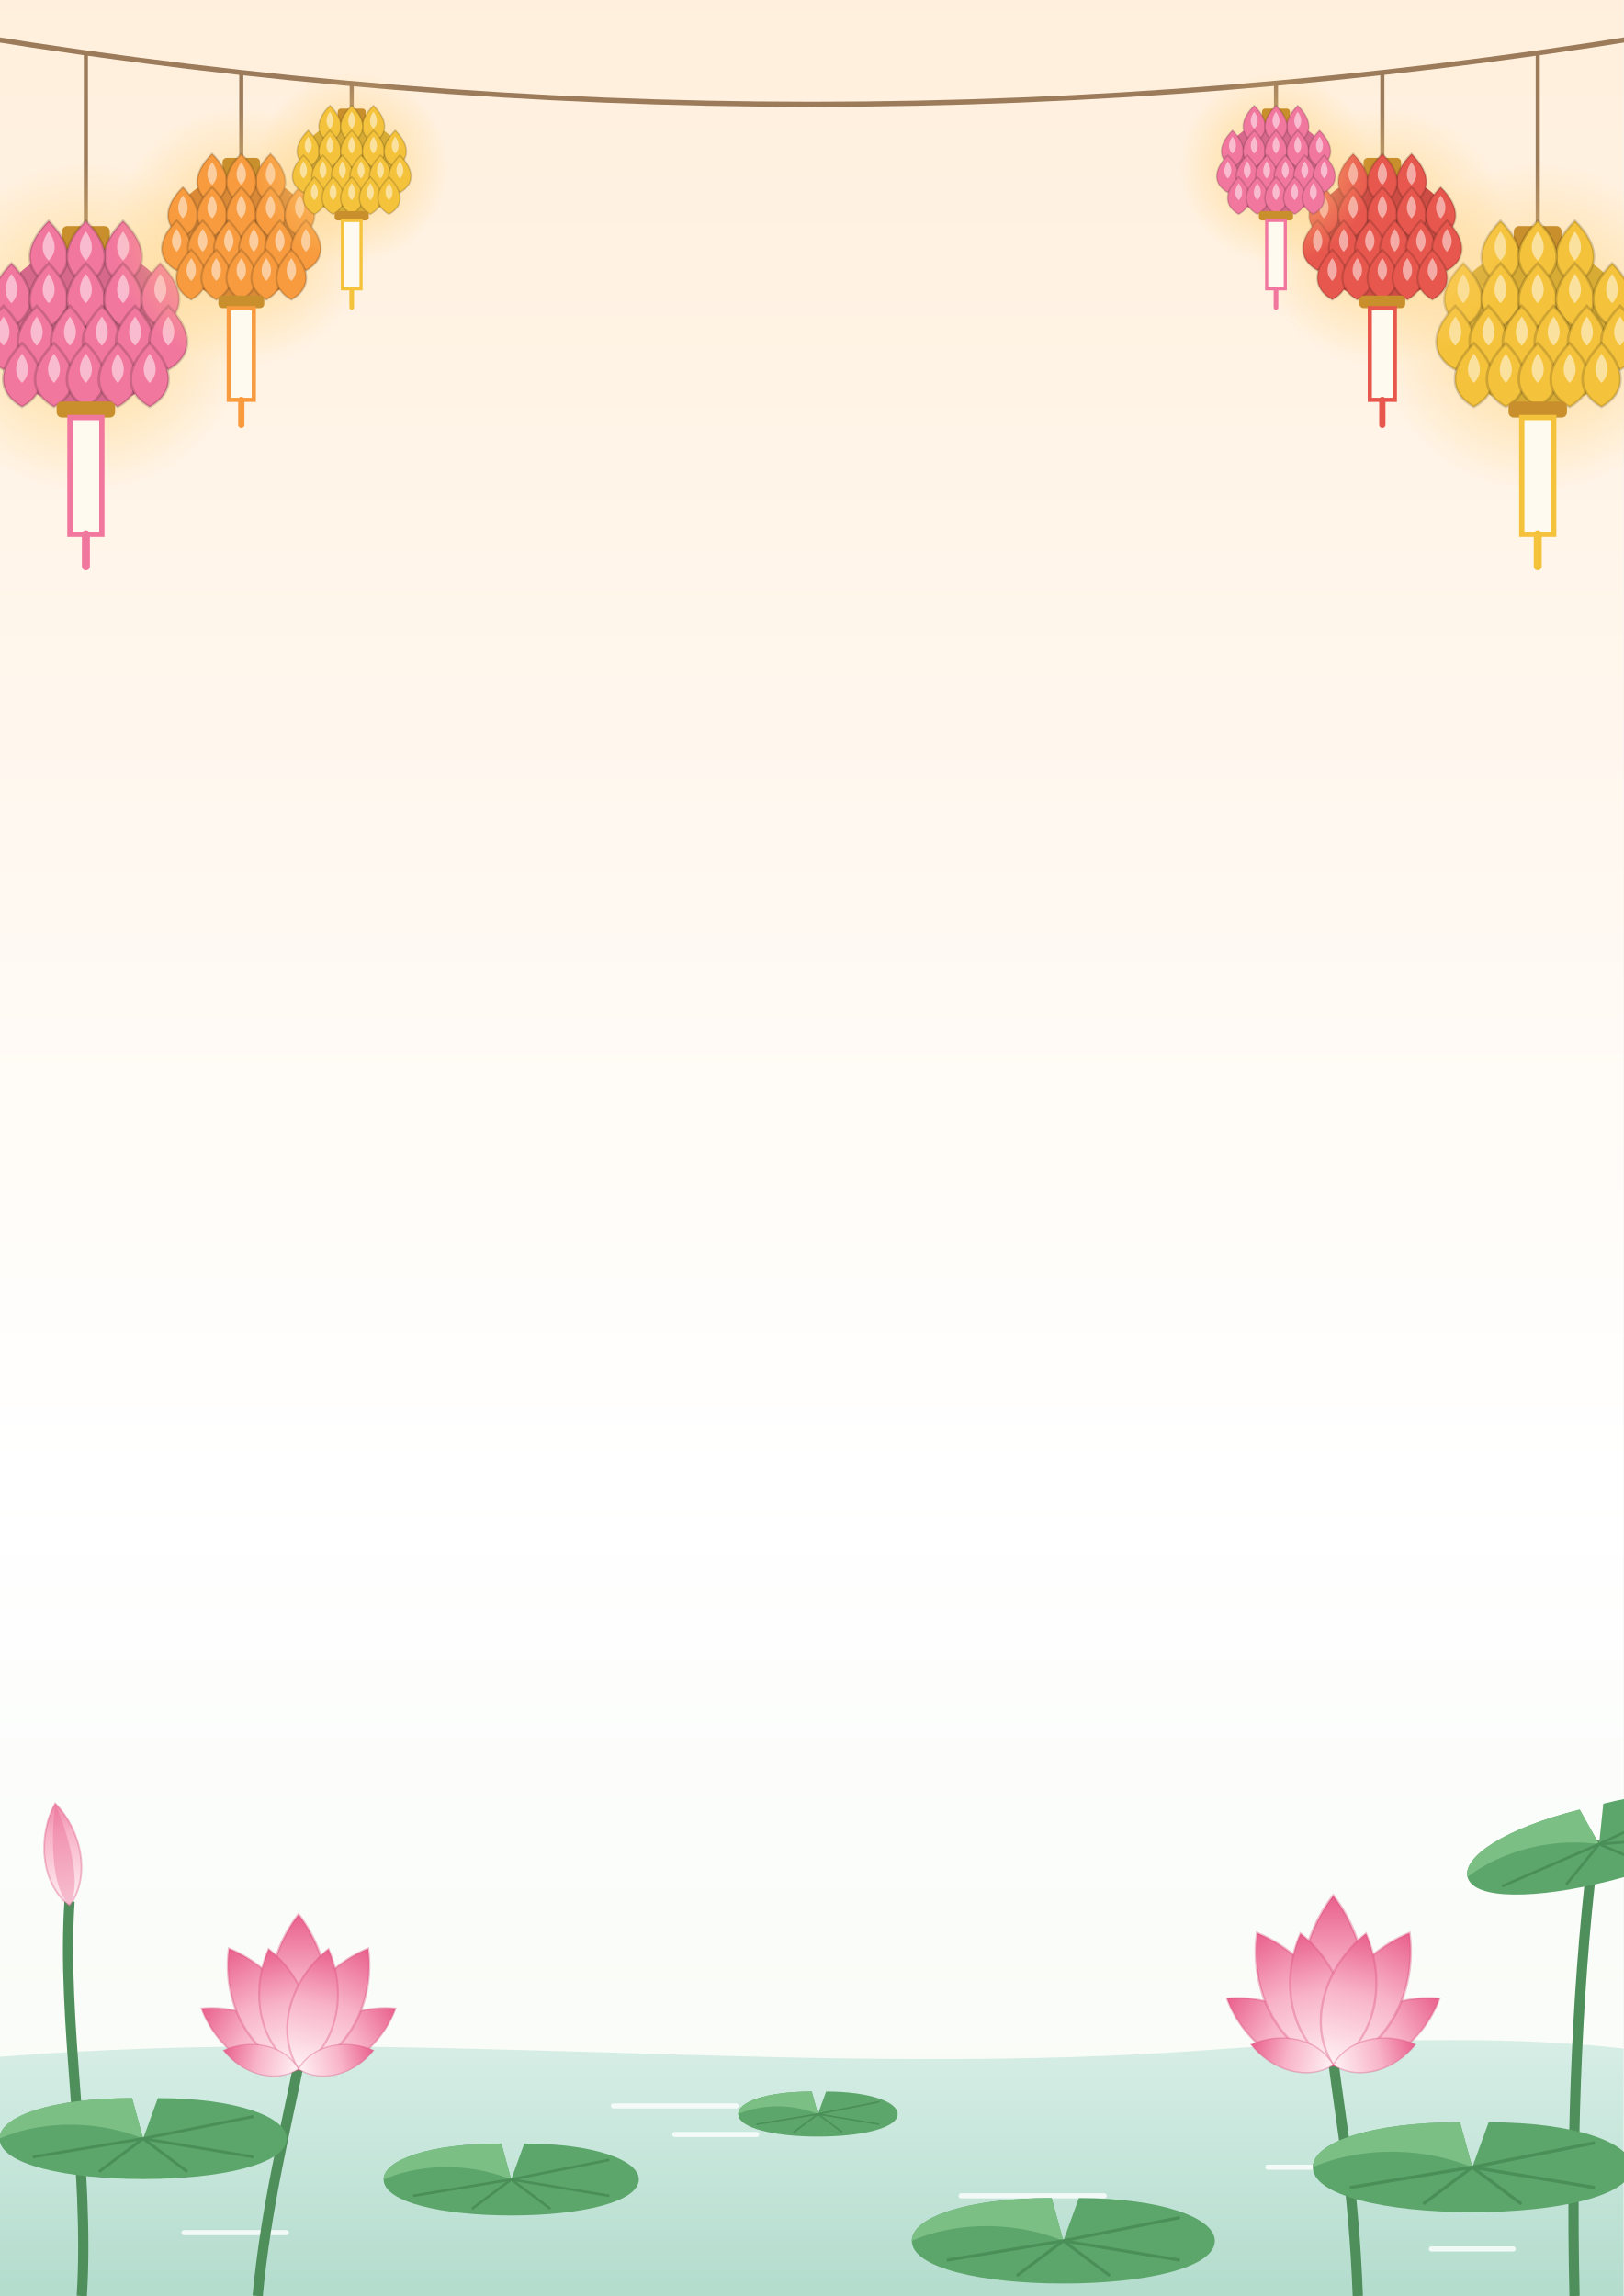
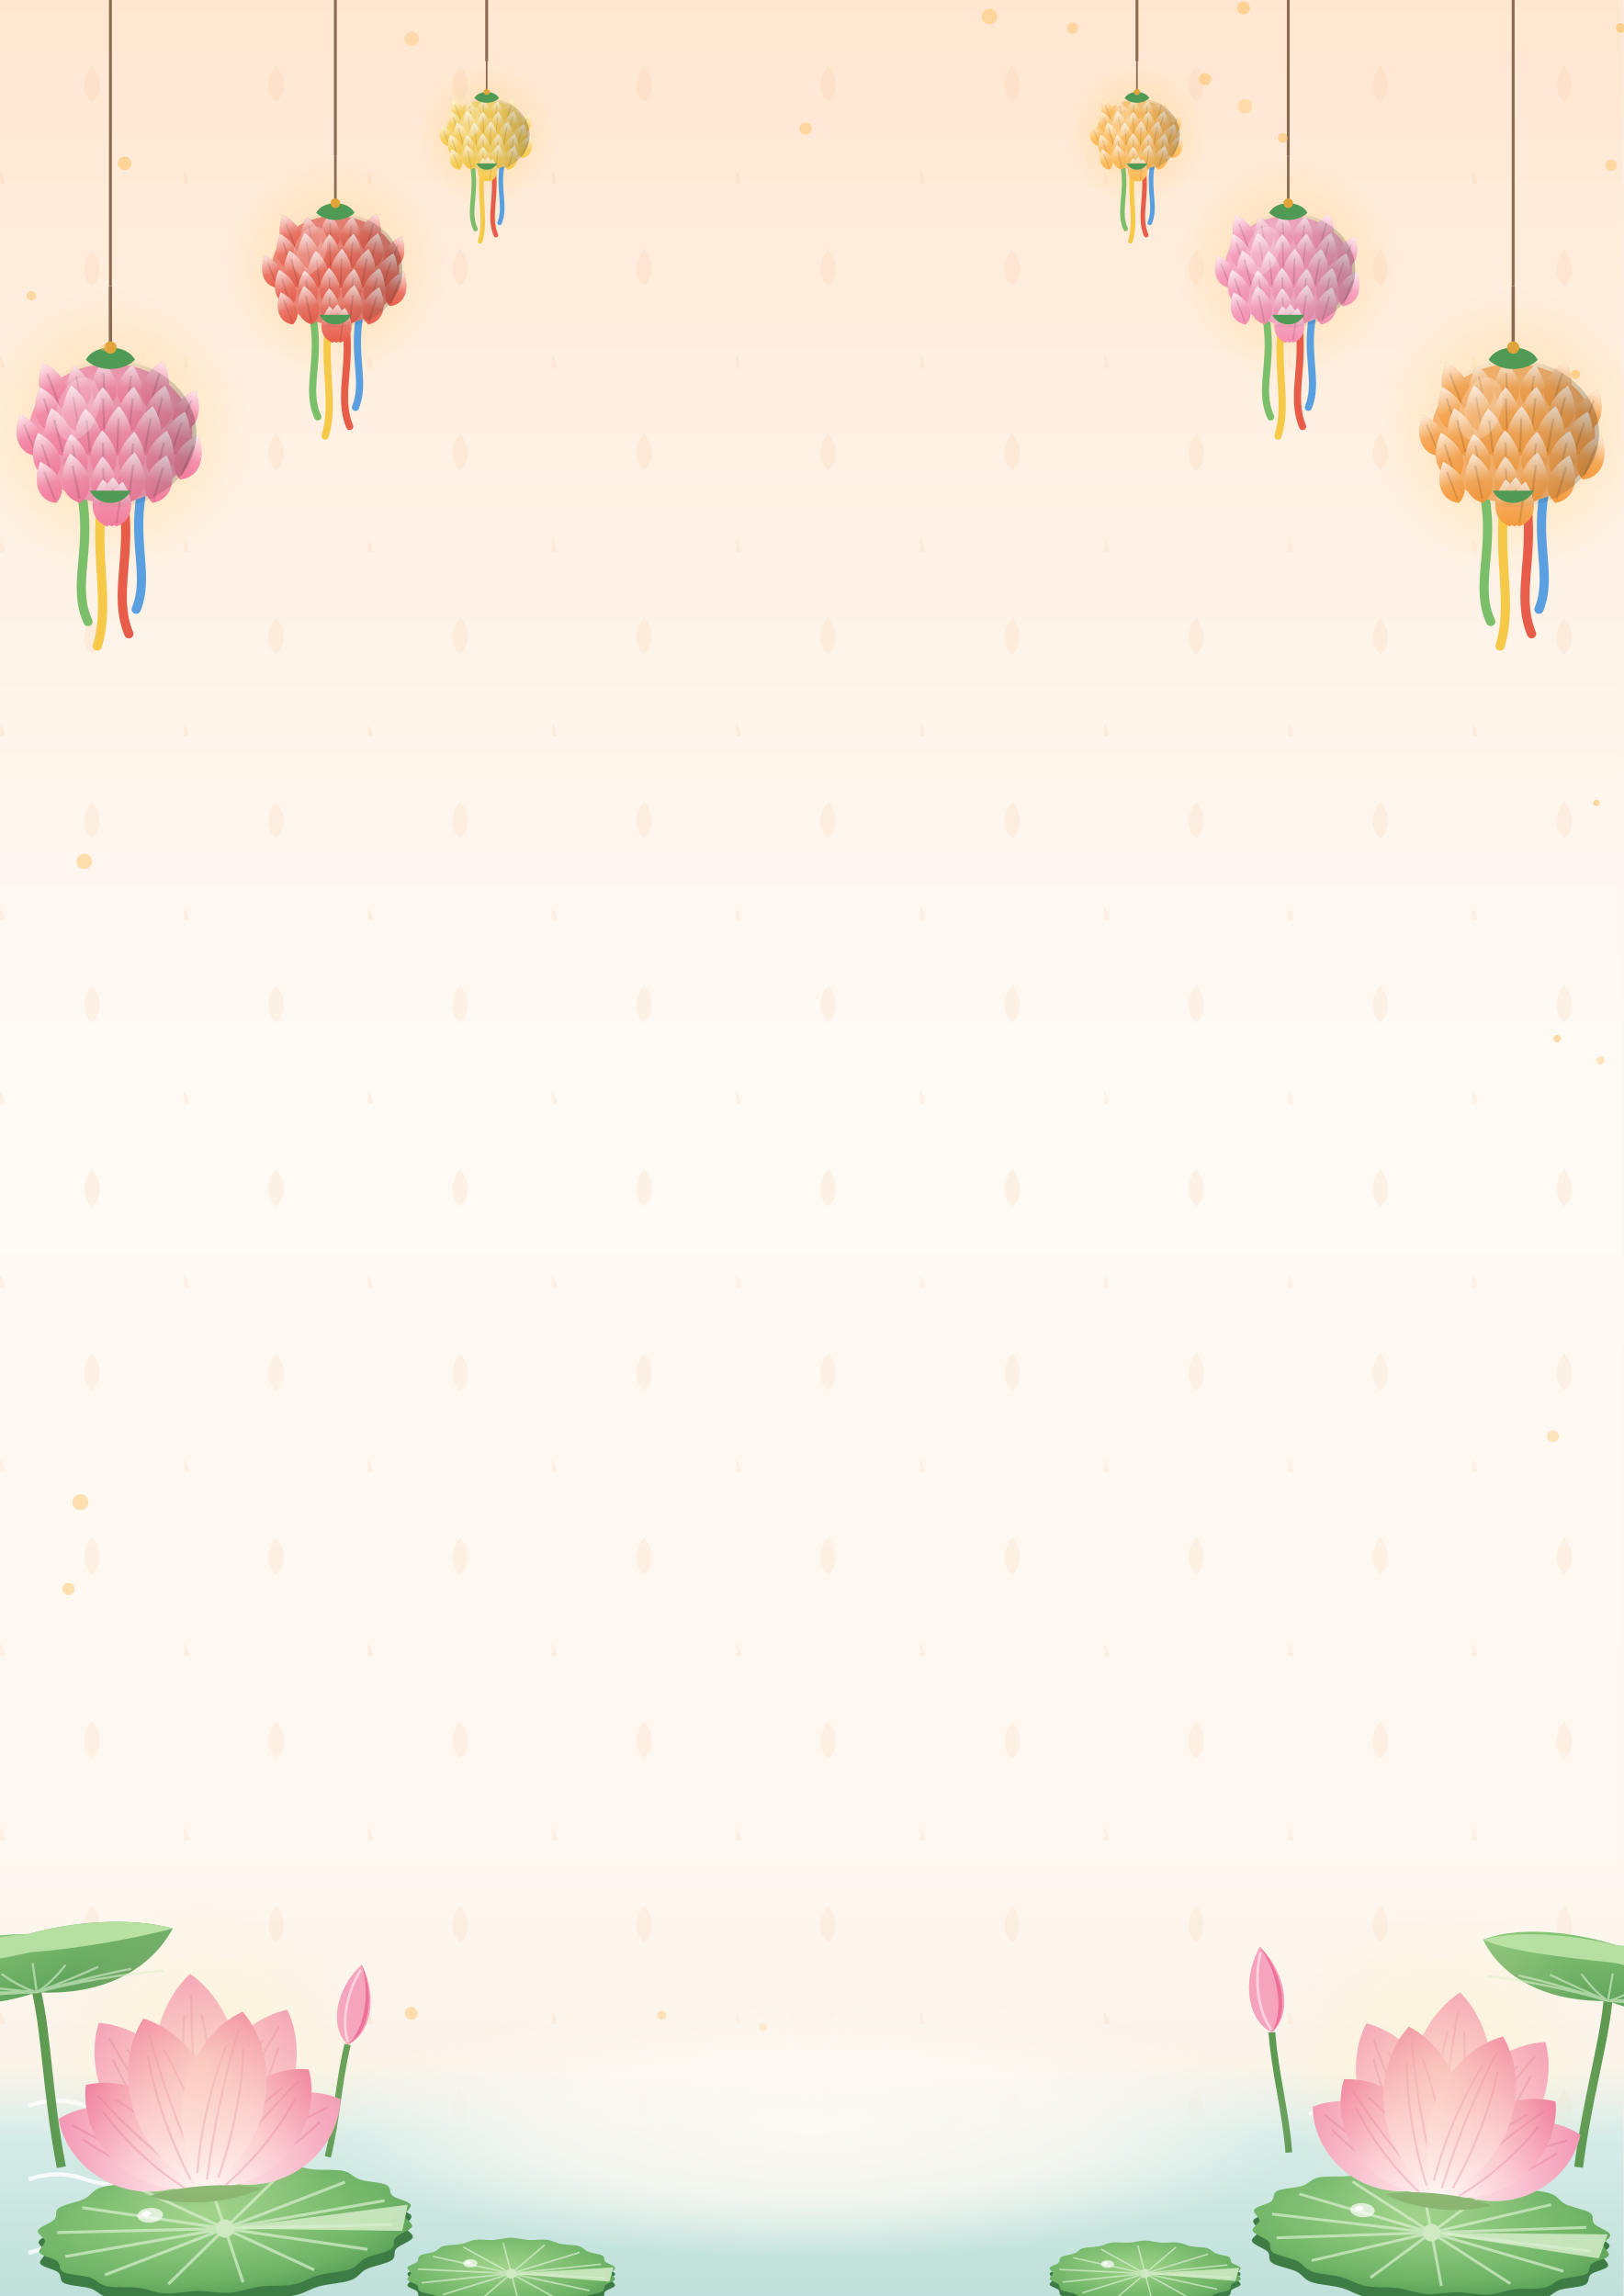
<svg xmlns="http://www.w3.org/2000/svg" viewBox="0 0 794 1123" width="794" height="1123">
+   <rect width="794" height="1123" fill="#fff6ec" />
  <defs>
    <linearGradient id="buddha-bg" x1="0" y1="0" x2="0" y2="1">
-       <stop offset="0" stop-color="#ffefdc" />
-       <stop offset="0.36" stop-color="#fff8f0" />
-       <stop offset="0.64" stop-color="#ffffff" />
-       <stop offset="1" stop-color="#f6faf4" />
-     </linearGradient>
-     <linearGradient id="buddha-water" x1="0" y1="0" x2="0" y2="1">
-       <stop offset="0" stop-color="#d7eee6" />
-       <stop offset="1" stop-color="#b3dccd" />
-     </linearGradient>
-     <linearGradient id="buddha-petalg" gradientUnits="userSpaceOnUse" x1="0" y1="0" x2="0" y2="-72">
-       <stop offset="0" stop-color="#fff2f5" />
-       <stop offset=".55" stop-color="#f8b3c9" />
-       <stop offset="1" stop-color="#e9608d" />
-     </linearGradient>
-     <radialGradient id="buddha-glow">
-       <stop offset="0.35" stop-color="#ffd27a" stop-opacity=".55" />
+       <stop offset="0" stop-color="#ffe6d0" />
+       <stop offset="0.2" stop-color="#fff1e4" />
+       <stop offset="0.46" stop-color="#fffaf4" />
+       <stop offset="0.8" stop-color="#fff8f0" />
+       <stop offset="1" stop-color="#f6efe2" />
+     </linearGradient>
+     <pattern id="buddha-pat" width="90" height="90" patternUnits="userSpaceOnUse">
+       <path d="M45 50C40 46 40 38 45 32C50 38 50 46 45 50Z" fill="#f2b48c" opacity=".14" />
+       <path d="M0 5C-3 2 -3 -3 0 -6C3 -3 3 2 0 5Z" transform="translate(0 90)" fill="#f2b48c" opacity=".14" />
+     </pattern>
+     <linearGradient id="buddha-tip" x1="0" y1="0" x2="0" y2="1">
+       <stop offset="0" stop-color="#fff" stop-opacity="0.85" />
+       <stop offset="0.55" stop-color="#fff" stop-opacity="0.15" />
+       <stop offset="1" stop-color="#fff" stop-opacity="0" />
+     </linearGradient>
+     <linearGradient id="buddha-lsh" x1="0" y1="0" x2="1" y2="0">
+       <stop offset="0" stop-color="#000" stop-opacity="0" />
+       <stop offset="0.6" stop-color="#000" stop-opacity="0.05" />
+       <stop offset="1" stop-color="#000" stop-opacity="0.22" />
+     </linearGradient>
+     <path id="buddha-lp" d="M0 0C-8 -4 -9 -14 0 -24C9 -14 8 -4 0 0Z" />
+     <radialGradient id="buddha-lglow" cx="0.5" cy="0.5" r="0.5">
+       <stop offset="0" stop-color="#ffd27a" stop-opacity="0.55" />
      <stop offset="1" stop-color="#ffd27a" stop-opacity="0" />
    </radialGradient>
-     <g id="buddha-petal">
-       <path d="M0 0 C -9 -5, -10 -14, 0 -24 C 10 -14, 9 -5, 0 0 Z" fill="currentColor" stroke="#000" stroke-opacity=".16" stroke-width="1" />
-       <path d="M0 -9 C -3 -12, -3 -16, 0 -20 C 3 -16, 3 -12, 0 -9 Z" fill="#fff" opacity=".5" />
-     </g>
-     <symbol id="buddha-lantern" viewBox="-45 -50 90 140" overflow="visible">
-       <circle r="62" fill="url(#buddha-glow)" />
-       <rect x="-9" y="-38" width="18" height="9" rx="2" fill="#c98f2c" />
-       <ellipse rx="34" ry="30" fill="currentColor" />
-       <ellipse rx="34" ry="30" fill="#000" opacity=".12" />
-       <use href="#buddha-petal" x="-14" y="-16" />
-       <use href="#buddha-petal" x="14" y="-16" />
-       <use href="#buddha-petal" y="-16" />
-       <use href="#buddha-petal" x="-28" y="0" />
-       <use href="#buddha-petal" x="-14" y="0" />
-       <use href="#buddha-petal" y="0" />
-       <use href="#buddha-petal" x="14" y="0" />
-       <use href="#buddha-petal" x="28" y="0" />
-       <use href="#buddha-petal" x="-31" y="16" />
-       <use href="#buddha-petal" x="-18.5" y="16" />
-       <use href="#buddha-petal" x="-6" y="16" />
-       <use href="#buddha-petal" x="6" y="16" />
-       <use href="#buddha-petal" x="18.5" y="16" />
-       <use href="#buddha-petal" x="31" y="16" />
-       <use href="#buddha-petal" x="-24" y="30" />
-       <use href="#buddha-petal" x="-12" y="30" />
-       <use href="#buddha-petal" y="30" />
-       <use href="#buddha-petal" x="12" y="30" />
-       <use href="#buddha-petal" x="24" y="30" />
-       <rect x="-11" y="28" width="22" height="6" rx="2" fill="#c98f2c" />
-       <rect x="-6" y="34" width="12" height="44" fill="#fffaf0" stroke="currentColor" stroke-width="2" />
-       <path d="M0 78 V90" stroke="currentColor" stroke-width="3" stroke-linecap="round" />
+     <symbol id="buddha-lantern" overflow="visible">
+       <circle cx="0" cy="72" r="70" fill="url(#buddha-lglow)" />
+       <path d="M0 0V32" stroke="#8a6a50" stroke-width="1.6" />
+       <path d="M-14 102C-9 129.2 -19 146.6 -11 164" stroke="#7cbf6b" stroke-width="4.5" fill="none" stroke-linecap="round" />
+       <path d="M-4 102C-8 134 0 155 -6.4 176" stroke="#f7c948" stroke-width="4.5" fill="none" stroke-linecap="round" />
+       <path d="M6 102C11 131.6 1 150.8 9 170" stroke="#e85d4a" stroke-width="4.5" fill="none" stroke-linecap="round" />
+       <path d="M15 102C11 126.8 19 142.4 12.6 158" stroke="#5aa0e0" stroke-width="4.5" fill="none" stroke-linecap="round" />
+       <ellipse cx="0" cy="72" rx="40" ry="34" fill="currentColor" />
+       <ellipse cx="0" cy="72" rx="40" ry="34" fill="#fff" opacity=".25" />
+       <g transform="translate(-24.3 60) rotate(-20.9) scale(1.008)">
+         <use href="#buddha-lp" fill="currentColor" />
+         <use href="#buddha-lp" fill="url(#buddha-tip)" />
+         <path d="M0 -2V-18" stroke="#000" stroke-opacity=".12" stroke-width="1" />
+       </g>
+       <g transform="translate(-13.5 60) rotate(-11.6) scale(0.906)">
+         <use href="#buddha-lp" fill="currentColor" />
+         <use href="#buddha-lp" fill="url(#buddha-tip)" />
+         <path d="M0 -2V-18" stroke="#000" stroke-opacity=".12" stroke-width="1" />
+       </g>
+       <g transform="translate(-2.7 60) rotate(-2.3) scale(0.968)">
+         <use href="#buddha-lp" fill="currentColor" />
+         <use href="#buddha-lp" fill="url(#buddha-tip)" />
+         <path d="M0 -2V-18" stroke="#000" stroke-opacity=".12" stroke-width="1" />
+       </g>
+       <g transform="translate(8.1 60) rotate(7) scale(0.911)">
+         <use href="#buddha-lp" fill="currentColor" />
+         <use href="#buddha-lp" fill="url(#buddha-tip)" />
+         <path d="M0 -2V-18" stroke="#000" stroke-opacity=".12" stroke-width="1" />
+       </g>
+       <g transform="translate(18.9 60) rotate(16.2) scale(1.014)">
+         <use href="#buddha-lp" fill="currentColor" />
+         <use href="#buddha-lp" fill="url(#buddha-tip)" />
+         <path d="M0 -2V-18" stroke="#000" stroke-opacity=".12" stroke-width="1" />
+       </g>
+       <g transform="translate(-27.2 71.5) rotate(-18) scale(0.972)">
+         <use href="#buddha-lp" fill="currentColor" />
+         <use href="#buddha-lp" fill="url(#buddha-tip)" />
+         <path d="M0 -2V-18" stroke="#000" stroke-opacity=".12" stroke-width="1" />
+       </g>
+       <g transform="translate(-15.1 71.5) rotate(-10) scale(0.973)">
+         <use href="#buddha-lp" fill="currentColor" />
+         <use href="#buddha-lp" fill="url(#buddha-tip)" />
+         <path d="M0 -2V-18" stroke="#000" stroke-opacity=".12" stroke-width="1" />
+       </g>
+       <g transform="translate(-3 71.5) rotate(-2) scale(0.924)">
+         <use href="#buddha-lp" fill="currentColor" />
+         <use href="#buddha-lp" fill="url(#buddha-tip)" />
+         <path d="M0 -2V-18" stroke="#000" stroke-opacity=".12" stroke-width="1" />
+       </g>
+       <g transform="translate(9.1 71.5) rotate(6) scale(0.939)">
+         <use href="#buddha-lp" fill="currentColor" />
+         <use href="#buddha-lp" fill="url(#buddha-tip)" />
+         <path d="M0 -2V-18" stroke="#000" stroke-opacity=".12" stroke-width="1" />
+       </g>
+       <g transform="translate(21.1 71.5) rotate(14) scale(0.983)">
+         <use href="#buddha-lp" fill="currentColor" />
+         <use href="#buddha-lp" fill="url(#buddha-tip)" />
+         <path d="M0 -2V-18" stroke="#000" stroke-opacity=".12" stroke-width="1" />
+       </g>
+       <g transform="translate(33.2 71.5) rotate(22) scale(0.929)">
+         <use href="#buddha-lp" fill="currentColor" />
+         <use href="#buddha-lp" fill="url(#buddha-tip)" />
+         <path d="M0 -2V-18" stroke="#000" stroke-opacity=".12" stroke-width="1" />
+       </g>
+       <g transform="translate(-36 83) rotate(-22.3) scale(0.913)">
+         <use href="#buddha-lp" fill="currentColor" />
+         <use href="#buddha-lp" fill="url(#buddha-tip)" />
+         <path d="M0 -2V-18" stroke="#000" stroke-opacity=".12" stroke-width="1" />
+       </g>
+       <g transform="translate(-22.9 83) rotate(-14.2) scale(1.007)">
+         <use href="#buddha-lp" fill="currentColor" />
+         <use href="#buddha-lp" fill="url(#buddha-tip)" />
+         <path d="M0 -2V-18" stroke="#000" stroke-opacity=".12" stroke-width="1" />
+       </g>
+       <g transform="translate(-9.8 83) rotate(-6.1) scale(0.972)">
+         <use href="#buddha-lp" fill="currentColor" />
+         <use href="#buddha-lp" fill="url(#buddha-tip)" />
+         <path d="M0 -2V-18" stroke="#000" stroke-opacity=".12" stroke-width="1" />
+       </g>
+       <g transform="translate(3.3 83) rotate(2) scale(1.019)">
+         <use href="#buddha-lp" fill="currentColor" />
+         <use href="#buddha-lp" fill="url(#buddha-tip)" />
+         <path d="M0 -2V-18" stroke="#000" stroke-opacity=".12" stroke-width="1" />
+       </g>
+       <g transform="translate(16.4 83) rotate(10.1) scale(1.032)">
+         <use href="#buddha-lp" fill="currentColor" />
+         <use href="#buddha-lp" fill="url(#buddha-tip)" />
+         <path d="M0 -2V-18" stroke="#000" stroke-opacity=".12" stroke-width="1" />
+       </g>
+       <g transform="translate(29.4 83) rotate(18.2) scale(0.949)">
+         <use href="#buddha-lp" fill="currentColor" />
+         <use href="#buddha-lp" fill="url(#buddha-tip)" />
+         <path d="M0 -2V-18" stroke="#000" stroke-opacity=".12" stroke-width="1" />
+       </g>
+       <g transform="translate(-27.9 94.5) rotate(-18.1) scale(1.004)">
+         <use href="#buddha-lp" fill="currentColor" />
+         <use href="#buddha-lp" fill="url(#buddha-tip)" />
+         <path d="M0 -2V-18" stroke="#000" stroke-opacity=".12" stroke-width="1" />
+       </g>
+       <g transform="translate(-15.5 94.5) rotate(-10) scale(0.943)">
+         <use href="#buddha-lp" fill="currentColor" />
+         <use href="#buddha-lp" fill="url(#buddha-tip)" />
+         <path d="M0 -2V-18" stroke="#000" stroke-opacity=".12" stroke-width="1" />
+       </g>
+       <g transform="translate(-3.1 94.5) rotate(-2) scale(1.001)">
+         <use href="#buddha-lp" fill="currentColor" />
+         <use href="#buddha-lp" fill="url(#buddha-tip)" />
+         <path d="M0 -2V-18" stroke="#000" stroke-opacity=".12" stroke-width="1" />
+       </g>
+       <g transform="translate(9.3 94.5) rotate(6) scale(0.979)">
+         <use href="#buddha-lp" fill="currentColor" />
+         <use href="#buddha-lp" fill="url(#buddha-tip)" />
+         <path d="M0 -2V-18" stroke="#000" stroke-opacity=".12" stroke-width="1" />
+       </g>
+       <g transform="translate(21.7 94.5) rotate(14.1) scale(1.025)">
+         <use href="#buddha-lp" fill="currentColor" />
+         <use href="#buddha-lp" fill="url(#buddha-tip)" />
+         <path d="M0 -2V-18" stroke="#000" stroke-opacity=".12" stroke-width="1" />
+       </g>
+       <g transform="translate(34 94.5) rotate(22.1) scale(0.981)">
+         <use href="#buddha-lp" fill="currentColor" />
+         <use href="#buddha-lp" fill="url(#buddha-tip)" />
+         <path d="M0 -2V-18" stroke="#000" stroke-opacity=".12" stroke-width="1" />
+       </g>
+       <g transform="translate(-26.5 106) rotate(-21.2) scale(0.902)">
+         <use href="#buddha-lp" fill="currentColor" />
+         <use href="#buddha-lp" fill="url(#buddha-tip)" />
+         <path d="M0 -2V-18" stroke="#000" stroke-opacity=".12" stroke-width="1" />
+       </g>
+       <g transform="translate(-14.7 106) rotate(-11.8) scale(1.032)">
+         <use href="#buddha-lp" fill="currentColor" />
+         <use href="#buddha-lp" fill="url(#buddha-tip)" />
+         <path d="M0 -2V-18" stroke="#000" stroke-opacity=".12" stroke-width="1" />
+       </g>
+       <g transform="translate(-2.9 106) rotate(-2.4) scale(0.947)">
+         <use href="#buddha-lp" fill="currentColor" />
+         <use href="#buddha-lp" fill="url(#buddha-tip)" />
+         <path d="M0 -2V-18" stroke="#000" stroke-opacity=".12" stroke-width="1" />
+       </g>
+       <g transform="translate(8.8 106) rotate(7.1) scale(1.041)">
+         <use href="#buddha-lp" fill="currentColor" />
+         <use href="#buddha-lp" fill="url(#buddha-tip)" />
+         <path d="M0 -2V-18" stroke="#000" stroke-opacity=".12" stroke-width="1" />
+       </g>
+       <g transform="translate(20.6 106) rotate(16.5) scale(1.015)">
+         <use href="#buddha-lp" fill="currentColor" />
+         <use href="#buddha-lp" fill="url(#buddha-tip)" />
+         <path d="M0 -2V-18" stroke="#000" stroke-opacity=".12" stroke-width="1" />
+       </g>
+       <g transform="translate(-1.7 117.5) rotate(-5) scale(0.963)">
+         <use href="#buddha-lp" fill="currentColor" />
+         <use href="#buddha-lp" fill="url(#buddha-tip)" />
+         <path d="M0 -2V-18" stroke="#000" stroke-opacity=".12" stroke-width="1" />
+       </g>
+       <g transform="translate(0.6 117.5) rotate(1.7) scale(1.007)">
+         <use href="#buddha-lp" fill="currentColor" />
+         <use href="#buddha-lp" fill="url(#buddha-tip)" />
+         <path d="M0 -2V-18" stroke="#000" stroke-opacity=".12" stroke-width="1" />
+       </g>
+       <g transform="translate(2.8 117.5) rotate(8.3) scale(0.923)">
+         <use href="#buddha-lp" fill="currentColor" />
+         <use href="#buddha-lp" fill="url(#buddha-tip)" />
+         <path d="M0 -2V-18" stroke="#000" stroke-opacity=".12" stroke-width="1" />
+       </g>
+       <ellipse cx="0" cy="72" rx="42" ry="36" fill="url(#buddha-lsh)" />
+       <path d="M-10 100C-6 108 6 108 10 100Z" fill="#4f9a55" />
+       <path d="M-12 36C-8 28 8 28 12 36C6 42 -6 42 -12 36Z" fill="#4f9a55" />
+       <circle cx="0" cy="30" r="3" fill="#e0a43a" />
+       <ellipse cx="-16" cy="60" rx="10" ry="16" fill="#fff" opacity=".22" transform="rotate(20 -16 60)" />
    </symbol>
-     <path id="buddha-lp" d="M0 0 C -19 -18, -17 -50, 0 -72 C 17 -50, 19 -18, 0 0 Z" />
-     <symbol id="buddha-lotus" viewBox="-80 -80 160 90" overflow="visible">
-       <g fill="url(#buddha-petalg)" stroke="#d94f7f" stroke-opacity=".35" stroke-width="1.2">
-         <use href="#buddha-lp" transform="rotate(-58) scale(.74)" />
-         <use href="#buddha-lp" transform="rotate(58) scale(.74)" />
-         <use href="#buddha-lp" transform="rotate(-30) scale(.9)" />
-         <use href="#buddha-lp" transform="rotate(30) scale(.9)" />
-         <use href="#buddha-lp" />
-         <use href="#buddha-lp" transform="rotate(-14) scale(.8)" />
-         <use href="#buddha-lp" transform="rotate(14) scale(.8)" />
-         <use href="#buddha-lp" transform="rotate(-76) scale(.5)" />
-         <use href="#buddha-lp" transform="rotate(76) scale(.5)" />
-       </g>
+     <linearGradient id="buddha-water" x1="0" y1="0" x2="0" y2="1">
+       <stop offset="0" stop-color="#e3f1ee" stop-opacity="0" />
+       <stop offset="0.3" stop-color="#d6ece8" />
+       <stop offset="1" stop-color="#bfe0da" />
+     </linearGradient>
+     <linearGradient id="buddha-pet" x1="0" y1="1" x2="0" y2="0">
+       <stop offset="0" stop-color="#fff6f8" />
+       <stop offset="0.45" stop-color="#fbc4d4" />
+       <stop offset="1" stop-color="#ee6f98" />
+     </linearGradient>
+     <linearGradient id="buddha-pet2" x1="0" y1="1" x2="0" y2="0">
+       <stop offset="0" stop-color="#fde7ee" />
+       <stop offset="1" stop-color="#f392b2" />
+     </linearGradient>
+     <symbol id="buddha-lotus" overflow="visible">
+       <g transform="translate(-4 0) rotate(-62)">
+         <path d="M0 0C-26 -21 -20.8 -56 0 -70C20.8 -56 26 -21 0 0Z" fill="url(#buddha-pet2)" />
+         <path d="M0 -4Q-3 -35 0 -63M-5 -6Q-9 -31.5 -4 -56M5 -6Q9 -31.5 4 -56" stroke="#d65a86" stroke-opacity=".3" stroke-width="1" fill="none" />
+       </g>
+       <g transform="translate(4 0) rotate(62)">
+         <path d="M0 0C-26 -21 -20.8 -56 0 -70C20.8 -56 26 -21 0 0Z" fill="url(#buddha-pet2)" />
+         <path d="M0 -4Q-3 -35 0 -63M-5 -6Q-9 -31.5 -4 -56M5 -6Q9 -31.5 4 -56" stroke="#d65a86" stroke-opacity=".3" stroke-width="1" fill="none" />
+       </g>
+       <g transform="translate(0 0) rotate(-30)">
+         <path d="M0 0C-28 -26.4 -22.4 -70.4 0 -88C22.4 -70.4 28 -26.4 0 0Z" fill="url(#buddha-pet2)" />
+         <path d="M0 -4Q-3 -44 0 -79.2M-5 -6Q-9 -39.6 -4 -70.4M5 -6Q9 -39.6 4 -70.4" stroke="#d65a86" stroke-opacity=".3" stroke-width="1" fill="none" />
+       </g>
+       <g transform="translate(0 0) rotate(30)">
+         <path d="M0 0C-28 -26.4 -22.4 -70.4 0 -88C22.4 -70.4 28 -26.4 0 0Z" fill="url(#buddha-pet2)" />
+         <path d="M0 -4Q-3 -44 0 -79.2M-5 -6Q-9 -39.6 -4 -70.4M5 -6Q9 -39.6 4 -70.4" stroke="#d65a86" stroke-opacity=".3" stroke-width="1" fill="none" />
+       </g>
+       <g transform="translate(0 0) rotate(0)">
+         <path d="M0 0C-30 -28.8 -24 -76.8 0 -96C24 -76.8 30 -28.8 0 0Z" fill="url(#buddha-pet2)" />
+         <path d="M0 -4Q-3 -48 0 -86.4M-5 -6Q-9 -43.2 -4 -76.8M5 -6Q9 -43.2 4 -76.8" stroke="#d65a86" stroke-opacity=".3" stroke-width="1" fill="none" />
+       </g>
+       <ellipse cx="0" cy="-44" rx="22" ry="8" fill="#e9d36a" />
+       <g fill="#c9a83a">
+         <circle cx="-12" cy="-45" r="2" />
+         <circle cx="-4" cy="-45" r="2" />
+         <circle cx="4" cy="-45" r="2" />
+         <circle cx="12" cy="-45" r="2" />
+       </g>
+       <g transform="translate(-2 4) rotate(-44)">
+         <path d="M0 0C-26 -21.6 -20.8 -57.6 0 -72C20.8 -57.6 26 -21.6 0 0Z" fill="url(#buddha-pet)" />
+         <path d="M0 -4Q-3 -36 0 -64.8M-5 -6Q-9 -32.4 -4 -57.6M5 -6Q9 -32.4 4 -57.6" stroke="#d65a86" stroke-opacity=".3" stroke-width="1" fill="none" />
+       </g>
+       <g transform="translate(2 4) rotate(44)">
+         <path d="M0 0C-26 -21.6 -20.8 -57.6 0 -72C20.8 -57.6 26 -21.6 0 0Z" fill="url(#buddha-pet)" />
+         <path d="M0 -4Q-3 -36 0 -64.8M-5 -6Q-9 -32.4 -4 -57.6M5 -6Q9 -32.4 4 -57.6" stroke="#d65a86" stroke-opacity=".3" stroke-width="1" fill="none" />
+       </g>
+       <g transform="translate(0 4) rotate(-16)">
+         <path d="M0 0C-28 -25.2 -22.4 -67.2 0 -84C22.4 -67.2 28 -25.2 0 0Z" fill="url(#buddha-pet)" />
+         <path d="M0 -4Q-3 -42 0 -75.6M-5 -6Q-9 -37.8 -4 -67.2M5 -6Q9 -37.8 4 -67.2" stroke="#d65a86" stroke-opacity=".3" stroke-width="1" fill="none" />
+       </g>
+       <g transform="translate(0 4) rotate(16)">
+         <path d="M0 0C-28 -25.2 -22.4 -67.2 0 -84C22.4 -67.2 28 -25.2 0 0Z" fill="url(#buddha-pet)" />
+         <path d="M0 -4Q-3 -42 0 -75.6M-5 -6Q-9 -37.8 -4 -67.2M5 -6Q9 -37.8 4 -67.2" stroke="#d65a86" stroke-opacity=".3" stroke-width="1" fill="none" />
+       </g>
+       <path d="M-26 6C-12 12 12 12 26 6C14 2 -14 2 -26 6Z" fill="#7fb06a" />
    </symbol>
-     <symbol id="buddha-pad" viewBox="-80 -24 160 48" overflow="visible">
-       <path d="M0 0 L-6 -22 C -50 -22, -78 -12, -78 0 C -78 14, -42 22, 0 22 C 42 22, 78 14, 78 0 C 78 -12, 50 -22, 8 -22 Z" fill="#5da66b" />
-       <path d="M0 0 L-6 -22 C -50 -22, -78 -12, -78 0 C -60 -8, -30 -12, 0 0 Z" fill="#7bbf84" />
-       <path d="M0 0 L-60 10 M0 0 L-24 18 M0 0 L24 18 M0 0 L60 10 M0 0 L60 -12" stroke="#4a8f58" stroke-width="1.6" fill="none" />
+     <radialGradient id="buddha-padg" cx="0.45" cy="0.4" r="0.7">
+       <stop offset="0" stop-color="#9fd38a" />
+       <stop offset="0.7" stop-color="#6fb466" />
+       <stop offset="1" stop-color="#4f9650" />
+     </radialGradient>
+     <symbol id="buddha-pad" overflow="visible">
+       <path d="M98 0C98 2 102.4 4.2 101.4 6.1C100.5 8 94.1 9.5 92.1 11.4C90.1 13.3 92 15.8 89.2 17.5C86.4 19.2 78.9 19.9 75.1 21.4C71.2 23 70.6 25.6 66.2 26.8C61.9 28.1 54.2 27.8 49 28.9C43.8 29.9 40.6 32.2 35.2 32.9C29.9 33.6 22.9 32.5 17 32.8C11.1 33.2 5.7 35 0 35C-5.7 35 -11.1 33.2 -17 32.8C-22.9 32.5 -29.9 33.6 -35.2 32.9C-40.6 32.2 -43.8 29.9 -49 28.9C-54.2 27.8 -61.9 28.1 -66.2 26.8C-70.6 25.6 -71.2 23 -75.1 21.4C-78.9 19.9 -86.4 19.2 -89.2 17.5C-92 15.8 -90.1 13.3 -92.1 11.4C-94.1 9.5 -100.5 8 -101.4 6.1C-102.4 4.2 -98 2 -98 0C-98 -2 -102.4 -4.2 -101.4 -6.1C-100.5 -8 -94.1 -9.5 -92.1 -11.4C-90.1 -13.3 -92 -15.8 -89.2 -17.5C-86.4 -19.2 -78.9 -19.9 -75.1 -21.4C-71.2 -23 -70.6 -25.6 -66.2 -26.8C-61.9 -28.1 -54.2 -27.8 -49 -28.9C-43.8 -29.9 -40.6 -32.2 -35.2 -32.9C-29.9 -33.6 -22.9 -32.5 -17 -32.8C-11.1 -33.2 -5.7 -35 0 -35C5.7 -35 11.1 -33.2 17 -32.8C22.9 -32.5 29.9 -33.6 35.2 -32.9C40.6 -32.2 43.8 -29.9 49 -28.9C54.2 -27.8 61.9 -28.1 66.2 -26.8C70.6 -25.6 71.2 -23 75.1 -21.4C78.9 -19.9 86.4 -19.2 89.2 -17.5C92 -15.8 90.1 -13.3 92.1 -11.4C94.1 -9.5 100.5 -8 101.4 -6.1C102.4 -4.2 98 -2 98 0Z" fill="#3d7d45" transform="translate(0 6)" />
+       <path d="M98 0C98 2 102.4 4.2 101.4 6.1C100.5 8 94.1 9.5 92.1 11.4C90.1 13.3 92 15.8 89.2 17.5C86.4 19.2 78.9 19.9 75.1 21.4C71.2 23 70.6 25.6 66.2 26.8C61.9 28.1 54.2 27.8 49 28.9C43.8 29.9 40.6 32.2 35.2 32.9C29.9 33.6 22.9 32.5 17 32.8C11.1 33.2 5.7 35 0 35C-5.7 35 -11.1 33.2 -17 32.8C-22.9 32.5 -29.9 33.6 -35.2 32.9C-40.6 32.2 -43.8 29.9 -49 28.9C-54.2 27.8 -61.9 28.1 -66.2 26.8C-70.6 25.6 -71.2 23 -75.1 21.4C-78.9 19.9 -86.4 19.2 -89.2 17.5C-92 15.8 -90.1 13.3 -92.1 11.4C-94.1 9.5 -100.5 8 -101.4 6.1C-102.4 4.2 -98 2 -98 0C-98 -2 -102.4 -4.2 -101.4 -6.1C-100.5 -8 -94.1 -9.5 -92.1 -11.4C-90.1 -13.3 -92 -15.8 -89.2 -17.5C-86.4 -19.2 -78.9 -19.9 -75.1 -21.4C-71.2 -23 -70.6 -25.6 -66.2 -26.8C-61.9 -28.1 -54.2 -27.8 -49 -28.9C-43.8 -29.9 -40.6 -32.2 -35.2 -32.9C-29.9 -33.6 -22.9 -32.5 -17 -32.8C-11.1 -33.2 -5.7 -35 0 -35C5.7 -35 11.1 -33.2 17 -32.8C22.9 -32.5 29.9 -33.6 35.2 -32.9C40.6 -32.2 43.8 -29.9 49 -28.9C54.2 -27.8 61.9 -28.1 66.2 -26.8C70.6 -25.6 71.2 -23 75.1 -21.4C78.9 -19.9 86.4 -19.2 89.2 -17.5C92 -15.8 90.1 -13.3 92.1 -11.4C94.1 -9.5 100.5 -8 101.4 -6.1C102.4 -4.2 98 -2 98 0Z" fill="url(#buddha-padg)" />
+       <path d="M0 0L100 -6L96 8Z" fill="#cfe9c3" opacity=".9" />
+       <path d="M0 0L91.1 4.2M0 0L76.5 16.7M0 0L46.8 25.8M0 0L7.8 29.9M0 0L-32.8 28M0 0L-66.8 20.6M0 0L-87.6 9.1M0 0L-91.1 -4.2M0 0L-76.5 -16.7M0 0L-46.8 -25.8M0 0L-7.8 -29.9M0 0L32.8 -28M0 0L66.8 -20.6M0 0L87.6 -9.1" stroke="#d9f0cf" stroke-width="1.6" opacity=".7" />
+       <circle r="5" fill="#cfe9c3" />
+       <ellipse cx="-40" cy="-10" rx="7" ry="4" fill="#fff" opacity=".7" />
+       <ellipse cx="-42" cy="-11" rx="2.5" ry="1.4" fill="#fff" />
    </symbol>
+     <linearGradient id="buddha-slg" x1="0" y1="0" x2="1" y2="1">
+       <stop offset="0" stop-color="#8fcb7c" />
+       <stop offset="1" stop-color="#4f9650" />
+     </linearGradient>
+     <symbol id="buddha-sleaf" overflow="visible">
+       <path d="M0 0C-2 -40 2 -70 0 -96" stroke="#5e9a52" stroke-width="5" fill="none" />
+       <path d="M-76 -118C-60 -96 -30 -90 0 -96C30 -90 60 -96 78 -120C60 -128 30 -132 0 -128C-30 -132 -60 -128 -76 -118Z" fill="url(#buddha-slg)" />
+       <path d="M-76 -118C-60 -126 -30 -130 0 -128C30 -132 60 -128 78 -120C60 -118 30 -116 0 -118C-30 -116 -60 -114 -76 -118Z" fill="#b5e0a2" />
+       <path d="M0 -96Q-35 -100 -70 -98M0 -96Q-26.2 -100 -52.5 -101.5M0 -96Q-17.5 -100 -35 -105M0 -96Q-8.7 -100 -17.5 -108.5M0 -96Q0 -100 0 -112M0 -96Q8.8 -100 17.5 -108.5M0 -96Q17.5 -100 35 -105M0 -96Q26.3 -100 52.5 -101.5M0 -96Q35 -100 70 -98" stroke="#d9f0cf" stroke-width="1.2" fill="none" opacity=".6" />
+     </symbol>
+     <radialGradient id="buddha-lg" cx="0.5" cy="0.5" r="0.5">
+       <stop offset="0" stop-color="#fff3c4" stop-opacity="0.5" />
+       <stop offset="1" stop-color="#fff3c4" stop-opacity="0" />
+     </radialGradient>
+     <radialGradient id="buddha-veil" cx="0.5" cy="0.5" r="0.5">
+       <stop offset="0" stop-color="#fffaf3" stop-opacity="0.94" />
+       <stop offset="0.55" stop-color="#fffaf3" stop-opacity="0.752" />
+       <stop offset="1" stop-color="#fffaf3" stop-opacity="0" />
+     </radialGradient>
  </defs>
  <rect width="794" height="1123" fill="url(#buddha-bg)" />
-   <path d="M-10 18 Q 397 84 804 18" stroke="#9c7b5a" stroke-width="2.5" fill="none" />
-   <g stroke="#9c7b5a" stroke-width="2">
-     <path d="M42 26 V115" />
-     <path d="M118 35 V82" />
-     <path d="M172 40 V56" />
-     <path d="M752 26 V115" />
-     <path d="M676 35 V82" />
-     <path d="M624 40 V56" />
-   </g>
-   <use href="#buddha-lantern" x="-45" y="-50" width="90" height="140" color="#f2779e" transform="translate(42 160) scale(1.3)" />
-   <use href="#buddha-lantern" x="-45" y="-50" width="90" height="140" color="#f79b3e" transform="translate(118 116) scale(1.02)" />
-   <use href="#buddha-lantern" x="-45" y="-50" width="90" height="140" color="#f5c33b" transform="translate(172 82) scale(.76)" />
-   <use href="#buddha-lantern" x="-45" y="-50" width="90" height="140" color="#f5c33b" transform="translate(752 160) scale(1.3)" />
-   <use href="#buddha-lantern" x="-45" y="-50" width="90" height="140" color="#e8574d" transform="translate(676 116) scale(1.02)" />
-   <use href="#buddha-lantern" x="-45" y="-50" width="90" height="140" color="#f2779e" transform="translate(624 82) scale(.76)" />
-   <path d="M0 1006 C 200 990, 400 1018, 600 1002 C 700 995, 760 998, 794 1002 V1123 H0 Z" fill="url(#buddha-water)" />
-   <g stroke="#fff" stroke-width="2.5" stroke-linecap="round" fill="none" opacity=".8">
-     <path d="M300 1030 h60 M330 1044 h40 M470 1074 h70 M90 1092 h50 M620 1060 h50 M700 1100 h40" />
-   </g>
-   <use href="#buddha-pad" x="-80" y="-24" width="160" height="48" transform="translate(250 1066) scale(.8)" />
-   <use href="#buddha-pad" x="-80" y="-24" width="160" height="48" transform="translate(520 1096) scale(.95)" />
-   <use href="#buddha-pad" x="-80" y="-24" width="160" height="48" transform="translate(400 1034) scale(.5)" />
-   <path d="M40 1123 C 44 1060, 30 990, 34 930" stroke="#4f8f5b" stroke-width="5" fill="none" />
-   <g transform="translate(34 932) rotate(-8)">
-     <path d="M0 0 C -14 -14, -12 -40, 0 -56 C 12 -40, 14 -14, 0 0 Z" fill="url(#buddha-petalg)" stroke="#d94f7f" stroke-opacity=".35" transform="scale(.9)" />
-     <path d="M0 0 C -8 -10, -4 -36, 0 -50 C 4 -36, 8 -10, 0 0 Z" fill="#e9608d" opacity=".35" />
-   </g>
-   <path d="M126 1123 C 130 1080, 140 1040, 146 1010" stroke="#4f8f5b" stroke-width="5" fill="none" />
-   <use href="#buddha-lotus" x="-80" y="-80" width="160" height="90" transform="translate(146 1012) scale(1.05)" />
-   <use href="#buddha-pad" x="-80" y="-24" width="160" height="48" transform="translate(70 1046) scale(.9)" />
-   <path d="M770 1123 C 768 1040, 772 960, 780 900" stroke="#4f8f5b" stroke-width="5" fill="none" />
-   <use href="#buddha-pad" x="-80" y="-24" width="160" height="48" transform="translate(782 902) rotate(-14) scale(.85)" />
-   <path d="M664 1123 C 662 1070, 656 1040, 652 1008" stroke="#4f8f5b" stroke-width="5" fill="none" />
-   <use href="#buddha-lotus" x="-80" y="-80" width="160" height="90" transform="translate(652 1010) scale(1.15)" />
-   <use href="#buddha-pad" x="-80" y="-24" width="160" height="48" transform="translate(720 1060) scale(1)" />
+   <rect width="794" height="1123" fill="url(#buddha-pat)" />
+   <path d="M54 0V140" stroke="#8a6a50" stroke-width="1.4" />
+   <g transform="translate(54 140) scale(1)" color="#f27b9b">
+     <use href="#buddha-lantern" />
+   </g>
+   <path d="M164 0V76" stroke="#8a6a50" stroke-width="1.4" />
+   <g transform="translate(164 76) scale(0.78)" color="#e85d4a">
+     <use href="#buddha-lantern" />
+   </g>
+   <path d="M238 0V30" stroke="#8a6a50" stroke-width="1.4" />
+   <g transform="translate(238 30) scale(0.5)" color="#f7c948">
+     <use href="#buddha-lantern" />
+   </g>
+   <path d="M740 0V140" stroke="#8a6a50" stroke-width="1.4" />
+   <g transform="translate(740 140) scale(1)" color="#f59a3c">
+     <use href="#buddha-lantern" />
+   </g>
+   <path d="M630 0V76" stroke="#8a6a50" stroke-width="1.4" />
+   <g transform="translate(630 76) scale(0.78)" color="#f48fb1">
+     <use href="#buddha-lantern" />
+   </g>
+   <path d="M556 0V30" stroke="#8a6a50" stroke-width="1.4" />
+   <g transform="translate(556 30) scale(0.5)" color="#ffb74d">
+     <use href="#buddha-lantern" />
+   </g>
+   <rect x="0" y="1010" width="794" height="113" fill="url(#buddha-water)" />
+   <path d="M14 1030q14 -5 28 0t28 0M640 1034q14 -5 28 0t28 0M44 1042q14 -5 28 0t28 0M668 1046q14 -5 28 0t28 0M74 1054q14 -5 28 0t28 0M696 1058q14 -5 28 0t28 0M14 1066q14 -5 28 0t28 0M640 1070q14 -5 28 0t28 0M44 1078q14 -5 28 0t28 0M668 1082q14 -5 28 0t28 0M74 1090q14 -5 28 0t28 0M696 1094q14 -5 28 0t28 0M14 1102q14 -5 28 0t28 0M640 1106q14 -5 28 0t28 0M44 1114q14 -5 28 0t28 0M668 1118q14 -5 28 0t28 0" stroke="#fff" stroke-width="2" fill="none" opacity=".8" />
+   <use href="#buddha-pad" transform="translate(110 1090) rotate(-4) scale(0.9)" />
+   <use href="#buddha-pad" transform="translate(700 1092) rotate(4) scale(0.86)" />
+   <use href="#buddha-pad" transform="translate(250 1112) scale(0.5)" />
+   <use href="#buddha-pad" transform="translate(560 1112) scale(0.46)" />
+   <use href="#buddha-sleaf" transform="translate(30 1060) rotate(-8) scale(0.9)" />
+   <use href="#buddha-sleaf" transform="translate(772 1060) rotate(10) scale(0.86)" />
+   <g transform="translate(170 1000) rotate(10) scale(0.62)">
+     <path d="M0 0C-2 30 2 60 0 90" stroke="#5e9a52" stroke-width="5" fill="none" />
+     <path d="M0 0C-16 -10 -18 -40 0 -64C18 -40 16 -10 0 0Z" fill="#f6a3bd" />
+     <path d="M0 0C10 -12 12 -40 0 -64C16 -40 14 -10 0 0Z" fill="#ee6f98" />
+     <path d="M0 -2C-8 -16 -8 -40 0 -60" stroke="#fff" stroke-opacity=".5" stroke-width="2" fill="none" />
+   </g>
+   <g transform="translate(622 994) rotate(-8) scale(0.66)">
+     <path d="M0 0C-2 30 2 60 0 90" stroke="#5e9a52" stroke-width="5" fill="none" />
+     <path d="M0 0C-16 -10 -18 -40 0 -64C18 -40 16 -10 0 0Z" fill="#f6a3bd" />
+     <path d="M0 0C10 -12 12 -40 0 -64C16 -40 14 -10 0 0Z" fill="#ee6f98" />
+     <path d="M0 -2C-8 -16 -8 -40 0 -60" stroke="#fff" stroke-opacity=".5" stroke-width="2" fill="none" />
+   </g>
+   <use href="#buddha-lotus" transform="translate(100 1066) rotate(-4) scale(1.05)" />
+   <use href="#buddha-lotus" transform="translate(704 1070) rotate(6)" />
+   <circle cx="100" cy="1010" r="80" fill="url(#buddha-lg)" />
+   <circle cx="704" cy="1012" r="80" fill="url(#buddha-lg)" />
+   <circle cx="524.5" cy="13.8" r="2.7" fill="#ffc46b" opacity="0.5" />
+   <circle cx="201.3" cy="19" r="3.5" fill="#ffc46b" opacity="0.4" />
+   <circle cx="373.2" cy="991.6" r="2.1" fill="#ffc46b" opacity="0.4" />
+   <circle cx="323.6" cy="985.7" r="2.2" fill="#ffc46b" opacity="0.5" />
+   <circle cx="483.9" cy="8.1" r="3.8" fill="#ffc46b" opacity="0.5" />
+   <circle cx="792.6" cy="13.7" r="2.4" fill="#ffc46b" opacity="0.7" />
+   <circle cx="61" cy="79.9" r="3.3" fill="#ffc46b" opacity="0.6" />
+   <circle cx="39.3" cy="734.7" r="3.9" fill="#ffc46b" opacity="0.5" />
+   <circle cx="759.4" cy="702.5" r="2.9" fill="#ffc46b" opacity="0.4" />
+   <circle cx="41.2" cy="421.3" r="3.8" fill="#ffc46b" opacity="0.5" />
+   <circle cx="608.8" cy="52" r="3.5" fill="#ffc46b" opacity="0.4" />
+   <circle cx="201.1" cy="984.7" r="3.1" fill="#ffc46b" opacity="0.5" />
+   <circle cx="589.4" cy="38.7" r="3" fill="#ffc46b" opacity="0.6" />
+   <circle cx="15.3" cy="144.7" r="2.3" fill="#ffc46b" opacity="0.5" />
+   <circle cx="50.6" cy="170.1" r="1.6" fill="#ffc46b" opacity="0.4" />
+   <circle cx="33.5" cy="777.2" r="3" fill="#ffc46b" opacity="0.5" />
+   <circle cx="770.5" cy="183.1" r="2.2" fill="#ffc46b" opacity="0.7" />
+   <circle cx="608.1" cy="3.9" r="3.1" fill="#ffc46b" opacity="0.6" />
+   <circle cx="393.9" cy="62.9" r="3" fill="#ffc46b" opacity="0.5" />
+   <circle cx="627.3" cy="67.5" r="2.4" fill="#ffc46b" opacity="0.6" />
+   <circle cx="787.9" cy="80.8" r="2.8" fill="#ffc46b" opacity="0.5" />
+   <circle cx="780.7" cy="392.7" r="1.6" fill="#ffc46b" opacity="0.6" />
+   <circle cx="761.5" cy="508" r="1.8" fill="#ffc46b" opacity="0.6" />
+   <circle cx="782.7" cy="518.7" r="2" fill="#ffc46b" opacity="0.4" />
+   <ellipse cx="397" cy="1040" rx="240" ry="64" fill="url(#buddha-veil)" />
</svg>
